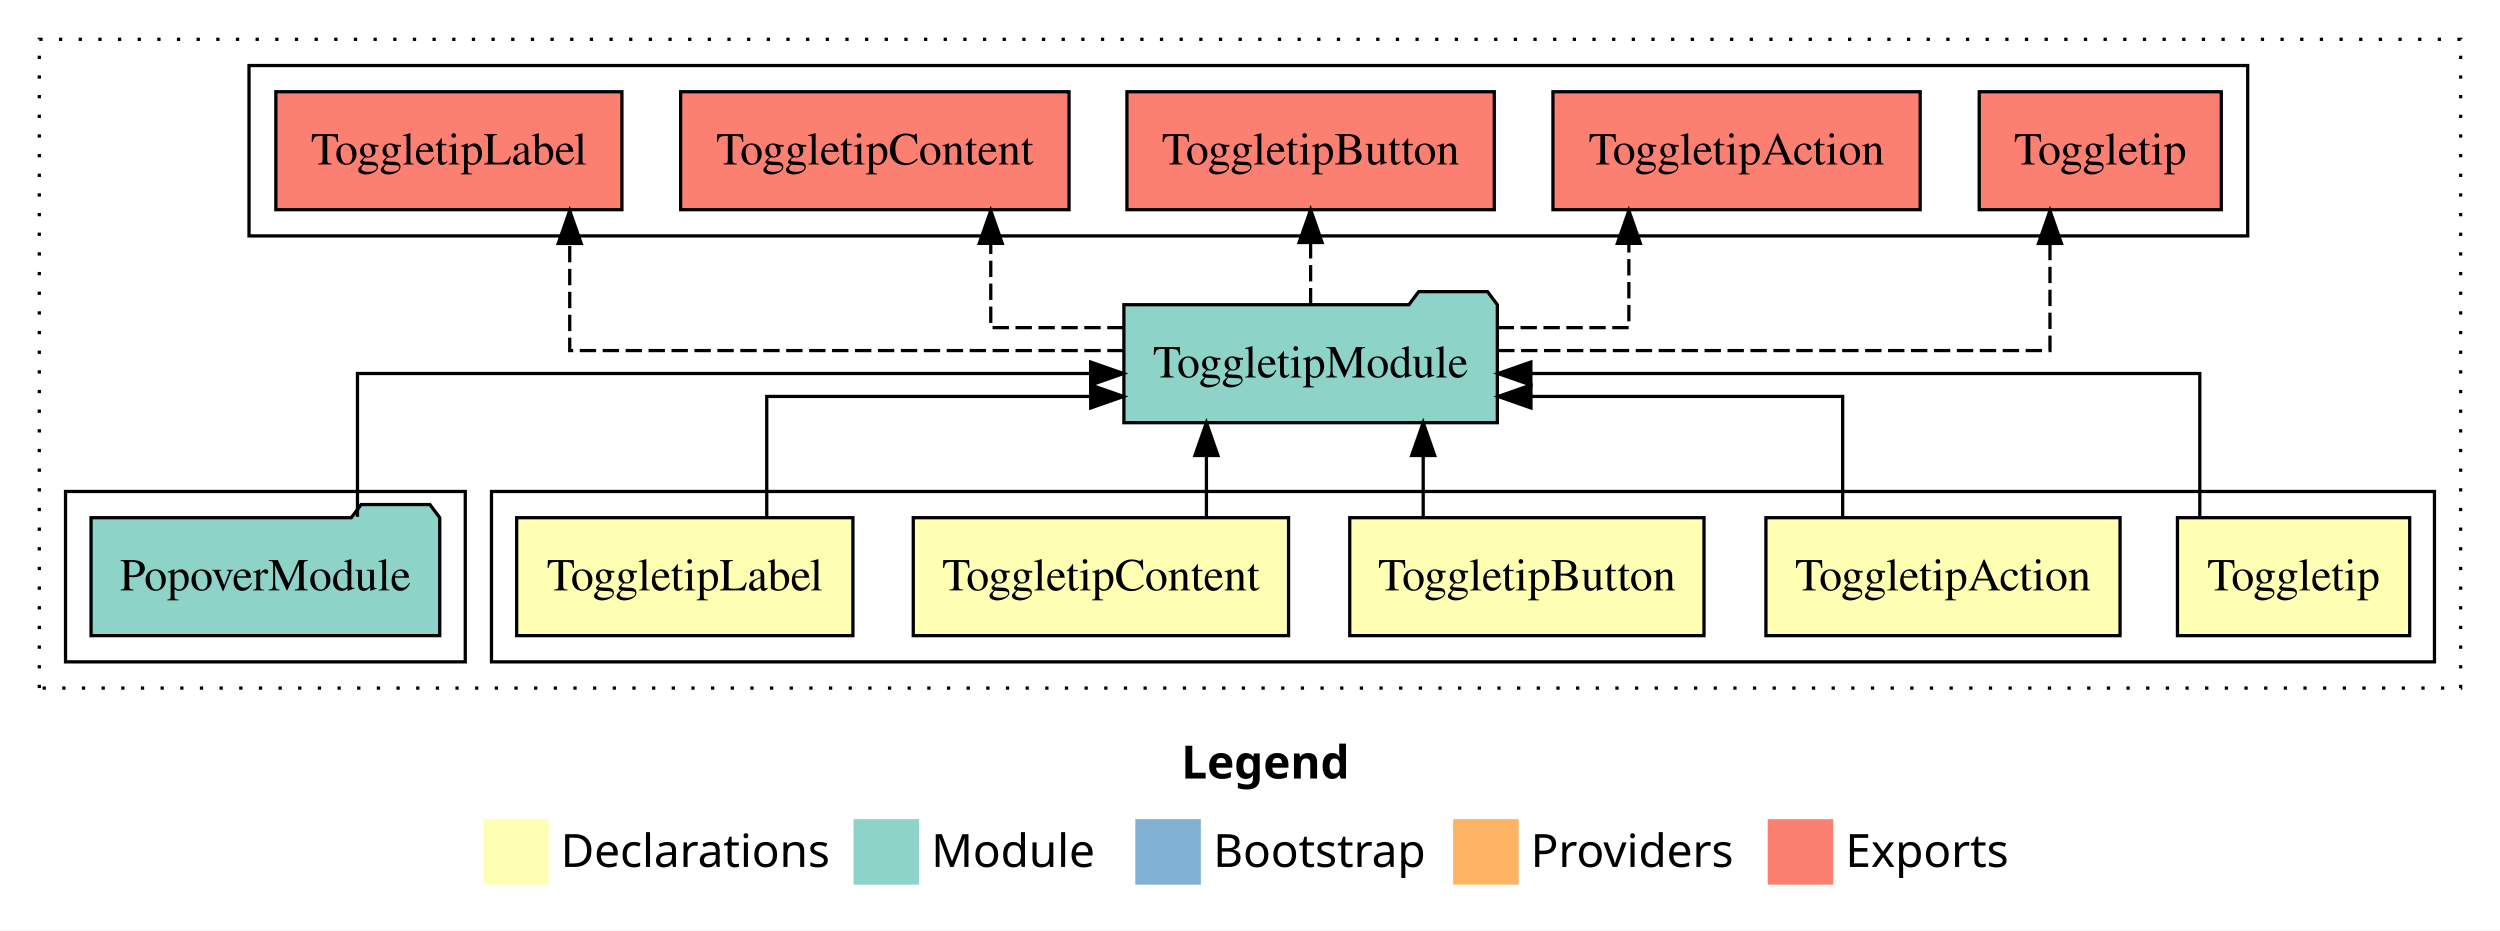
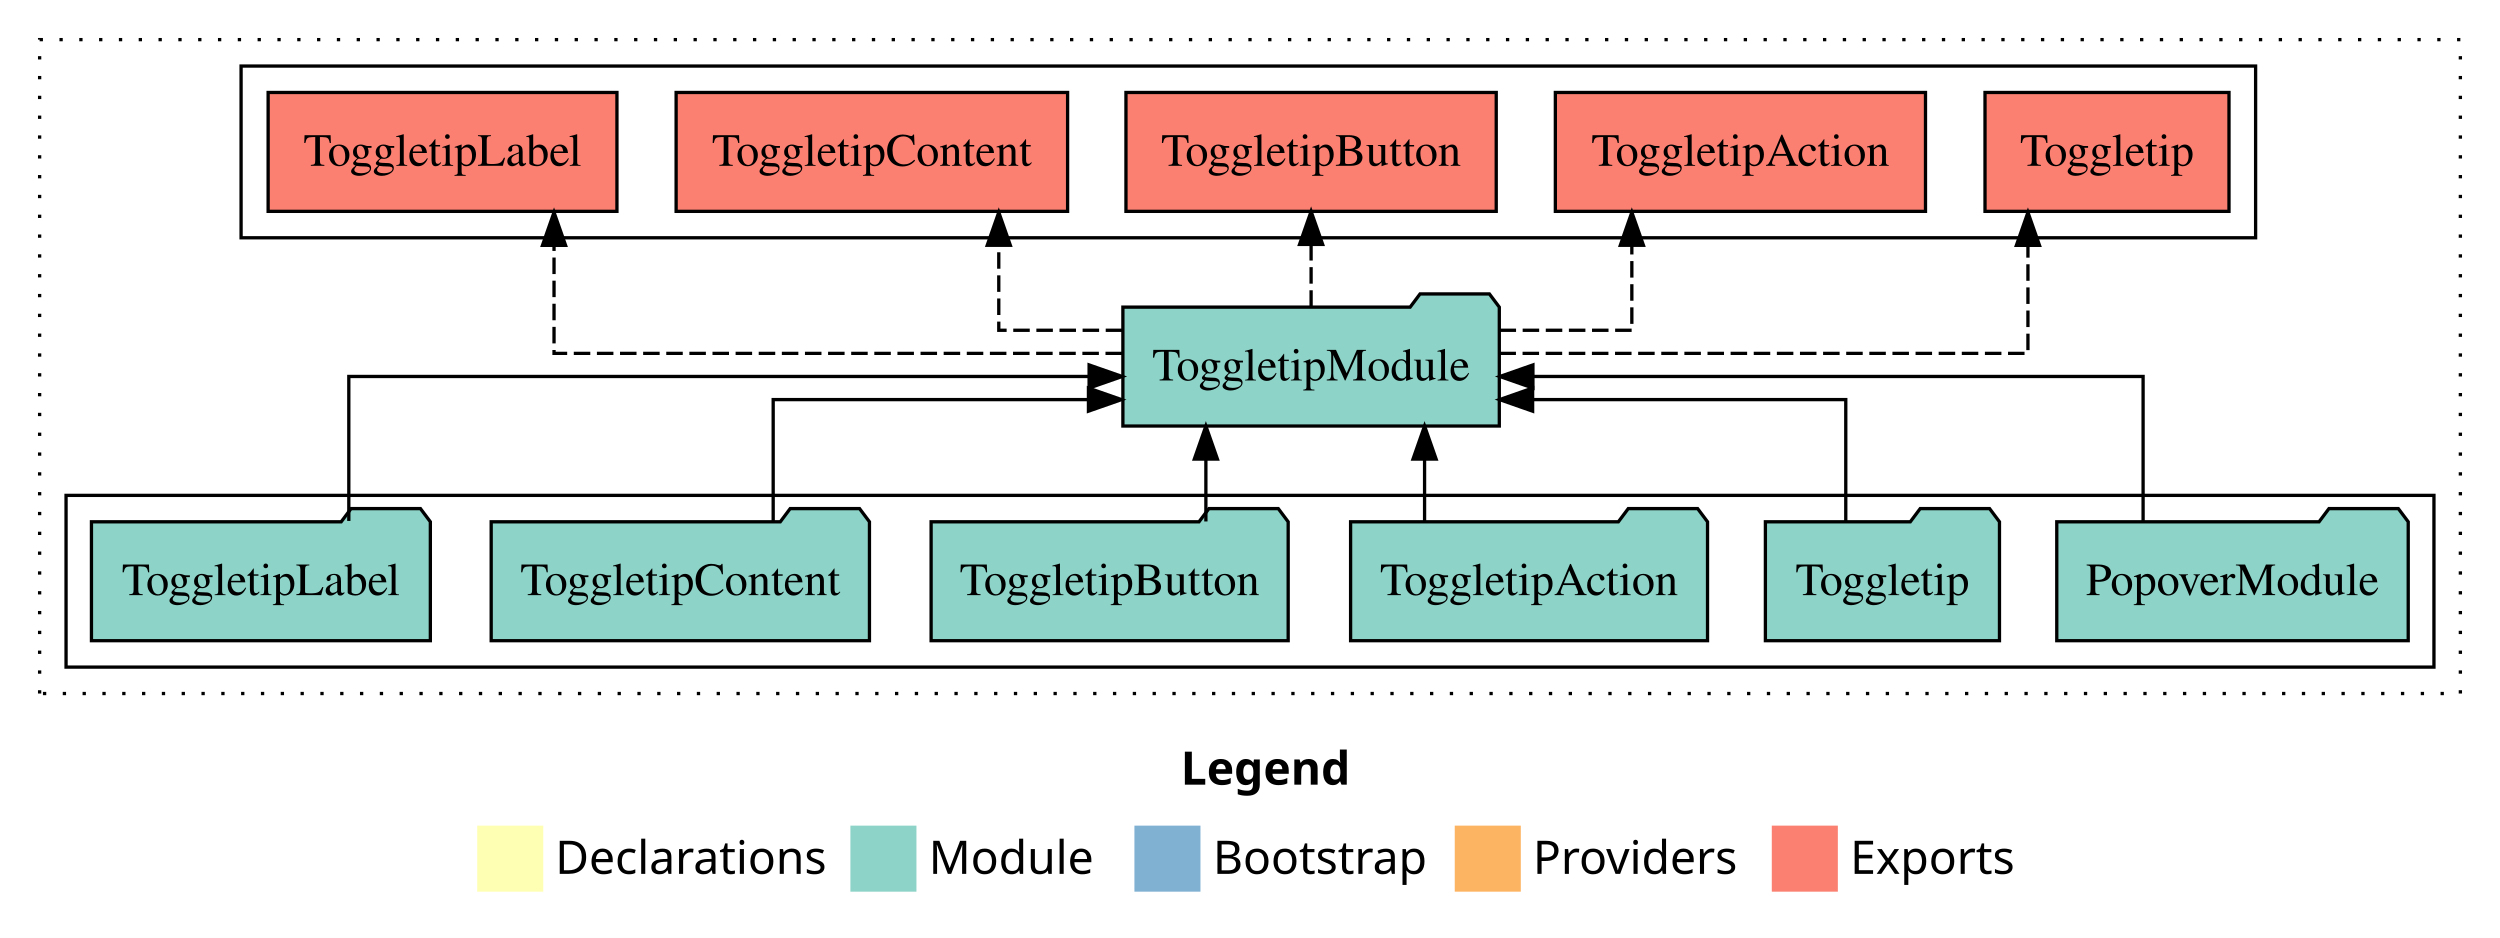
- <svg xmlns="http://www.w3.org/2000/svg" width="763pt" height="284pt" viewBox="0.00 0.00 763.00 284.00">
+ <svg xmlns="http://www.w3.org/2000/svg" width="757pt" height="284pt" viewBox="0.00 0.00 757.00 284.00">
  <g id="graph0" class="graph" transform="scale(1 1) rotate(0) translate(4 280)">
-     <polygon fill="white" stroke="transparent" points="-4,4 -4,-280 759,-280 759,4 -4,4" />
-     <text text-anchor="start" x="356.51" y="-42.4" font-family="Times-12" font-weight="bold" font-size="14.00">Legend</text>
-     <polygon fill="#ffffb3" stroke="transparent" points="143.5,-10 143.5,-30 163.5,-30 163.5,-10 143.5,-10" />
-     <text text-anchor="start" x="167.13" y="-15.4" font-family="Times-12" font-size="14.00">  Declarations</text>
-     <polygon fill="#8dd3c7" stroke="transparent" points="256.5,-10 256.5,-30 276.5,-30 276.5,-10 256.5,-10" />
-     <text text-anchor="start" x="280.23" y="-15.4" font-family="Times-12" font-size="14.00">  Module</text>
-     <polygon fill="#80b1d3" stroke="transparent" points="342.5,-10 342.5,-30 362.5,-30 362.5,-10 342.5,-10" />
-     <text text-anchor="start" x="366.28" y="-15.4" font-family="Times-12" font-size="14.00">  Bootstrap</text>
-     <polygon fill="#fdb462" stroke="transparent" points="439.5,-10 439.5,-30 459.5,-30 459.5,-10 439.5,-10" />
-     <text text-anchor="start" x="463.17" y="-15.4" font-family="Times-12" font-size="14.00">  Providers</text>
-     <polygon fill="#fb8072" stroke="transparent" points="535.5,-10 535.5,-30 555.5,-30 555.5,-10 535.5,-10" />
-     <text text-anchor="start" x="559.23" y="-15.4" font-family="Times-12" font-size="14.00">  Exports</text>
+     <polygon fill="white" stroke="transparent" points="-4,4 -4,-280 753,-280 753,4 -4,4" />
+     <text text-anchor="start" x="353.51" y="-42.4" font-family="Times-12" font-weight="bold" font-size="14.00">Legend</text>
+     <polygon fill="#ffffb3" stroke="transparent" points="140.5,-10 140.5,-30 160.5,-30 160.5,-10 140.5,-10" />
+     <text text-anchor="start" x="164.13" y="-15.4" font-family="Times-12" font-size="14.00">  Declarations</text>
+     <polygon fill="#8dd3c7" stroke="transparent" points="253.5,-10 253.5,-30 273.5,-30 273.5,-10 253.5,-10" />
+     <text text-anchor="start" x="277.23" y="-15.4" font-family="Times-12" font-size="14.00">  Module</text>
+     <polygon fill="#80b1d3" stroke="transparent" points="339.5,-10 339.5,-30 359.5,-30 359.5,-10 339.5,-10" />
+     <text text-anchor="start" x="363.28" y="-15.4" font-family="Times-12" font-size="14.00">  Bootstrap</text>
+     <polygon fill="#fdb462" stroke="transparent" points="436.5,-10 436.5,-30 456.5,-30 456.5,-10 436.5,-10" />
+     <text text-anchor="start" x="460.17" y="-15.4" font-family="Times-12" font-size="14.00">  Providers</text>
+     <polygon fill="#fb8072" stroke="transparent" points="532.5,-10 532.5,-30 552.5,-30 552.5,-10 532.5,-10" />
+     <text text-anchor="start" x="556.23" y="-15.4" font-family="Times-12" font-size="14.00">  Exports</text>
    <g id="clust1" class="cluster">
-       <polygon fill="none" stroke="black" stroke-dasharray="1,5" points="8,-70 8,-268 747,-268 747,-70 8,-70" />
+       <polygon fill="none" stroke="black" stroke-dasharray="1,5" points="8,-70 8,-268 741,-268 741,-70 8,-70" />
    </g>
-     <g id="clust2" class="cluster">
-       <polygon fill="none" stroke="black" points="146,-78 146,-130 739,-130 739,-78 146,-78" />
+     <g id="clust3" class="cluster">
+       <polygon fill="none" stroke="black" points="16,-78 16,-130 733,-130 733,-78 16,-78" />
    </g>
-     <g id="clust8" class="cluster">
-       <polygon fill="none" stroke="black" points="16,-78 16,-130 138,-130 138,-78 16,-78" />
-     </g>
-     <g id="clust9" class="cluster">
-       <polygon fill="none" stroke="black" points="72,-208 72,-260 682,-260 682,-208 72,-208" />
+     <g id="clust4" class="cluster">
+       <polygon fill="none" stroke="black" points="69,-208 69,-260 679,-260 679,-208 69,-208" />
    </g>
    <g id="node1" class="node">
-       <polygon fill="#ffffb3" stroke="black" points="731.44,-122 660.56,-122 660.56,-86 731.44,-86 731.44,-122" />
-       <text text-anchor="middle" x="696" y="-99.8" font-family="Times,serif" font-size="14.00">Toggletip</text>
+       <polygon fill="#8dd3c7" stroke="black" points="725.21,-122 722.21,-126 701.21,-126 698.21,-122 618.79,-122 618.79,-86 725.21,-86 725.21,-122" />
+       <text text-anchor="middle" x="672" y="-99.8" font-family="Times,serif" font-size="14.00">PopoverModule</text>
+     </g>
+     <g id="node7" class="node">
+       <polygon fill="#8dd3c7" stroke="black" points="449.99,-187 446.99,-191 425.99,-191 422.99,-187 336.01,-187 336.01,-151 449.99,-151 449.99,-187" />
+       <text text-anchor="middle" x="393" y="-164.8" font-family="Times,serif" font-size="14.00">ToggletipModule</text>
+     </g>
+     <g id="edge1" class="edge">
+       <path fill="none" stroke="black" d="M644.93,-122.27C644.93,-140.56 644.93,-166 644.93,-166 644.93,-166 460.17,-166 460.17,-166" />
+       <polygon fill="black" stroke="black" points="460.17,-162.5 450.17,-166 460.17,-169.5 460.17,-162.5" />
+     </g>
+     <g id="node2" class="node">
+       <polygon fill="#8dd3c7" stroke="black" points="601.44,-122 598.44,-126 577.44,-126 574.44,-122 530.56,-122 530.56,-86 601.44,-86 601.44,-122" />
+       <text text-anchor="middle" x="566" y="-99.8" font-family="Times,serif" font-size="14.00">Toggletip</text>
+     </g>
+     <g id="edge2" class="edge">
+       <path fill="none" stroke="black" d="M554.9,-122.01C554.9,-138.05 554.9,-159 554.9,-159 554.9,-159 460.08,-159 460.08,-159" />
+       <polygon fill="black" stroke="black" points="460.08,-155.5 450.08,-159 460.08,-162.5 460.08,-155.5" />
+     </g>
+     <g id="node3" class="node">
+       <polygon fill="#8dd3c7" stroke="black" points="513.04,-122 510.04,-126 489.04,-126 486.04,-122 404.96,-122 404.96,-86 513.04,-86 513.04,-122" />
+       <text text-anchor="middle" x="459" y="-99.8" font-family="Times,serif" font-size="14.00">ToggletipAction</text>
+     </g>
+     <g id="edge3" class="edge">
+       <path fill="none" stroke="black" d="M427.36,-122.11C427.36,-122.11 427.36,-140.99 427.36,-140.99" />
+       <polygon fill="black" stroke="black" points="423.86,-140.99 427.36,-150.99 430.86,-140.99 423.86,-140.99" />
+     </g>
+     <g id="node4" class="node">
+       <polygon fill="#8dd3c7" stroke="black" points="386.06,-122 383.06,-126 362.06,-126 359.06,-122 277.94,-122 277.94,-86 386.06,-86 386.06,-122" />
+       <text text-anchor="middle" x="332" y="-99.8" font-family="Times,serif" font-size="14.00">ToggletipButton</text>
+     </g>
+     <g id="edge4" class="edge">
+       <path fill="none" stroke="black" d="M361.14,-122.11C361.14,-122.11 361.14,-140.99 361.14,-140.99" />
+       <polygon fill="black" stroke="black" points="357.64,-140.99 361.14,-150.99 364.64,-140.99 357.64,-140.99" />
+     </g>
+     <g id="node5" class="node">
+       <polygon fill="#8dd3c7" stroke="black" points="259.27,-122 256.27,-126 235.27,-126 232.27,-122 144.73,-122 144.73,-86 259.27,-86 259.27,-122" />
+       <text text-anchor="middle" x="202" y="-99.8" font-family="Times,serif" font-size="14.00">ToggletipContent</text>
+     </g>
+     <g id="edge5" class="edge">
+       <path fill="none" stroke="black" d="M230.12,-122.01C230.12,-138.05 230.12,-159 230.12,-159 230.12,-159 325.58,-159 325.58,-159" />
+       <polygon fill="black" stroke="black" points="325.58,-162.5 335.58,-159 325.58,-155.5 325.58,-162.5" />
    </g>
    <g id="node6" class="node">
-       <polygon fill="#8dd3c7" stroke="black" points="452.99,-187 449.99,-191 428.99,-191 425.99,-187 339.01,-187 339.01,-151 452.99,-151 452.99,-187" />
-       <text text-anchor="middle" x="396" y="-164.8" font-family="Times,serif" font-size="14.00">ToggletipModule</text>
+       <polygon fill="#8dd3c7" stroke="black" points="126.31,-122 123.31,-126 102.31,-126 99.31,-122 23.69,-122 23.69,-86 126.31,-86 126.31,-122" />
+       <text text-anchor="middle" x="75" y="-99.8" font-family="Times,serif" font-size="14.00">ToggletipLabel</text>
    </g>
-     <g id="edge1" class="edge">
-       <path fill="none" stroke="black" d="M667.38,-122.27C667.38,-140.56 667.38,-166 667.38,-166 667.38,-166 463.22,-166 463.22,-166" />
-       <polygon fill="black" stroke="black" points="463.22,-162.5 453.22,-166 463.22,-169.5 463.22,-162.5" />
-     </g>
-     <g id="node2" class="node">
-       <polygon fill="#ffffb3" stroke="black" points="643.04,-122 534.96,-122 534.96,-86 643.04,-86 643.04,-122" />
-       <text text-anchor="middle" x="589" y="-99.8" font-family="Times,serif" font-size="14.00">ToggletipAction</text>
-     </g>
-     <g id="edge2" class="edge">
-       <path fill="none" stroke="black" d="M558.38,-122.01C558.38,-138.05 558.38,-159 558.38,-159 558.38,-159 463.25,-159 463.25,-159" />
-       <polygon fill="black" stroke="black" points="463.25,-155.5 453.25,-159 463.25,-162.5 463.25,-155.5" />
-     </g>
-     <g id="node3" class="node">
-       <polygon fill="#ffffb3" stroke="black" points="516.06,-122 407.94,-122 407.94,-86 516.06,-86 516.06,-122" />
-       <text text-anchor="middle" x="462" y="-99.8" font-family="Times,serif" font-size="14.00">ToggletipButton</text>
-     </g>
-     <g id="edge3" class="edge">
-       <path fill="none" stroke="black" d="M430.36,-122.11C430.36,-122.11 430.36,-140.99 430.36,-140.99" />
-       <polygon fill="black" stroke="black" points="426.86,-140.99 430.36,-150.99 433.86,-140.99 426.86,-140.99" />
-     </g>
-     <g id="node4" class="node">
-       <polygon fill="#ffffb3" stroke="black" points="389.27,-122 274.73,-122 274.73,-86 389.27,-86 389.27,-122" />
-       <text text-anchor="middle" x="332" y="-99.8" font-family="Times,serif" font-size="14.00">ToggletipContent</text>
-     </g>
-     <g id="edge4" class="edge">
-       <path fill="none" stroke="black" d="M364.2,-122.11C364.2,-122.11 364.2,-140.99 364.2,-140.99" />
-       <polygon fill="black" stroke="black" points="360.7,-140.99 364.2,-150.99 367.7,-140.99 360.7,-140.99" />
-     </g>
-     <g id="node5" class="node">
-       <polygon fill="#ffffb3" stroke="black" points="256.31,-122 153.69,-122 153.69,-86 256.31,-86 256.31,-122" />
-       <text text-anchor="middle" x="205" y="-99.8" font-family="Times,serif" font-size="14.00">ToggletipLabel</text>
-     </g>
-     <g id="edge5" class="edge">
-       <path fill="none" stroke="black" d="M230.01,-122.01C230.01,-138.05 230.01,-159 230.01,-159 230.01,-159 328.88,-159 328.88,-159" />
-       <polygon fill="black" stroke="black" points="328.88,-162.5 338.88,-159 328.88,-155.5 328.88,-162.5" />
+     <g id="edge6" class="edge">
+       <path fill="none" stroke="black" d="M101.62,-122.27C101.62,-140.56 101.62,-166 101.62,-166 101.62,-166 325.78,-166 325.78,-166" />
+       <polygon fill="black" stroke="black" points="325.78,-169.5 335.78,-166 325.78,-162.5 325.78,-169.5" />
    </g>
    <g id="node8" class="node">
-       <polygon fill="#fb8072" stroke="black" points="673.94,-252 600.06,-252 600.06,-216 673.94,-216 673.94,-252" />
-       <text text-anchor="middle" x="637" y="-229.8" font-family="Times,serif" font-size="14.00">Toggletip </text>
+       <polygon fill="#fb8072" stroke="black" points="670.94,-252 597.06,-252 597.06,-216 670.94,-216 670.94,-252" />
+       <text text-anchor="middle" x="634" y="-229.8" font-family="Times,serif" font-size="14.00">Toggletip </text>
    </g>
    <g id="edge7" class="edge">
-       <path fill="none" stroke="black" stroke-dasharray="5,2" d="M453.23,-173C520.08,-173 621.65,-173 621.65,-173 621.65,-173 621.65,-205.7 621.65,-205.7" />
-       <polygon fill="black" stroke="black" points="618.15,-205.7 621.65,-215.7 625.15,-205.7 618.15,-205.7" />
+       <path fill="none" stroke="black" stroke-dasharray="5,2" d="M450.03,-173C514.34,-173 610.06,-173 610.06,-173 610.06,-173 610.06,-205.7 610.06,-205.7" />
+       <polygon fill="black" stroke="black" points="606.56,-205.7 610.06,-215.7 613.56,-205.7 606.56,-205.7" />
    </g>
    <g id="node9" class="node">
-       <polygon fill="#fb8072" stroke="black" points="582.04,-252 469.96,-252 469.96,-216 582.04,-216 582.04,-252" />
-       <text text-anchor="middle" x="526" y="-229.8" font-family="Times,serif" font-size="14.00">ToggletipAction </text>
+       <polygon fill="#fb8072" stroke="black" points="579.04,-252 466.96,-252 466.96,-216 579.04,-216 579.04,-252" />
+       <text text-anchor="middle" x="523" y="-229.8" font-family="Times,serif" font-size="14.00">ToggletipAction </text>
    </g>
    <g id="edge8" class="edge">
-       <path fill="none" stroke="black" stroke-dasharray="5,2" d="M453.06,-180C474.2,-180 493.13,-180 493.13,-180 493.13,-180 493.13,-205.72 493.13,-205.72" />
-       <polygon fill="black" stroke="black" points="489.63,-205.72 493.13,-215.72 496.63,-205.72 489.63,-205.72" />
+       <path fill="none" stroke="black" stroke-dasharray="5,2" d="M450.06,-180C471.2,-180 490.12,-180 490.12,-180 490.12,-180 490.12,-205.72 490.12,-205.72" />
+       <polygon fill="black" stroke="black" points="486.63,-205.72 490.12,-215.72 493.63,-205.72 486.63,-205.72" />
    </g>
    <g id="node10" class="node">
-       <polygon fill="#fb8072" stroke="black" points="452.06,-252 339.94,-252 339.94,-216 452.06,-216 452.06,-252" />
-       <text text-anchor="middle" x="396" y="-229.8" font-family="Times,serif" font-size="14.00">ToggletipButton </text>
+       <polygon fill="#fb8072" stroke="black" points="449.06,-252 336.94,-252 336.94,-216 449.06,-216 449.06,-252" />
+       <text text-anchor="middle" x="393" y="-229.8" font-family="Times,serif" font-size="14.00">ToggletipButton </text>
    </g>
    <g id="edge9" class="edge">
-       <path fill="none" stroke="black" stroke-dasharray="5,2" d="M396,-187.11C396,-187.11 396,-205.99 396,-205.99" />
-       <polygon fill="black" stroke="black" points="392.5,-205.99 396,-215.99 399.5,-205.99 392.5,-205.99" />
+       <path fill="none" stroke="black" stroke-dasharray="5,2" d="M393,-187.11C393,-187.11 393,-205.99 393,-205.99" />
+       <polygon fill="black" stroke="black" points="389.5,-205.99 393,-215.99 396.5,-205.99 389.5,-205.99" />
    </g>
    <g id="node11" class="node">
-       <polygon fill="#fb8072" stroke="black" points="322.27,-252 203.73,-252 203.73,-216 322.27,-216 322.27,-252" />
-       <text text-anchor="middle" x="263" y="-229.8" font-family="Times,serif" font-size="14.00">ToggletipContent </text>
+       <polygon fill="#fb8072" stroke="black" points="319.27,-252 200.73,-252 200.73,-216 319.27,-216 319.27,-252" />
+       <text text-anchor="middle" x="260" y="-229.8" font-family="Times,serif" font-size="14.00">ToggletipContent </text>
    </g>
    <g id="edge10" class="edge">
-       <path fill="none" stroke="black" stroke-dasharray="5,2" d="M338.93,-180C317.56,-180 298.38,-180 298.38,-180 298.38,-180 298.38,-205.72 298.38,-205.72" />
-       <polygon fill="black" stroke="black" points="294.88,-205.72 298.38,-215.72 301.88,-205.72 294.88,-205.72" />
+       <path fill="none" stroke="black" stroke-dasharray="5,2" d="M335.81,-180C315.89,-180 298.43,-180 298.43,-180 298.43,-180 298.43,-205.72 298.43,-205.72" />
+       <polygon fill="black" stroke="black" points="294.93,-205.72 298.43,-215.72 301.93,-205.72 294.93,-205.72" />
    </g>
    <g id="node12" class="node">
-       <polygon fill="#fb8072" stroke="black" points="185.81,-252 80.19,-252 80.19,-216 185.81,-216 185.81,-252" />
-       <text text-anchor="middle" x="133" y="-229.8" font-family="Times,serif" font-size="14.00">ToggletipLabel </text>
+       <polygon fill="#fb8072" stroke="black" points="182.81,-252 77.19,-252 77.19,-216 182.81,-216 182.81,-252" />
+       <text text-anchor="middle" x="130" y="-229.8" font-family="Times,serif" font-size="14.00">ToggletipLabel </text>
    </g>
    <g id="edge11" class="edge">
-       <path fill="none" stroke="black" stroke-dasharray="5,2" d="M338.94,-173C271.95,-173 169.88,-173 169.88,-173 169.88,-173 169.88,-205.7 169.88,-205.7" />
-       <polygon fill="black" stroke="black" points="166.38,-205.7 169.88,-215.7 173.38,-205.7 166.38,-205.7" />
-     </g>
-     <g id="node7" class="node">
-       <polygon fill="#8dd3c7" stroke="black" points="130.21,-122 127.21,-126 106.21,-126 103.21,-122 23.79,-122 23.79,-86 130.21,-86 130.21,-122" />
-       <text text-anchor="middle" x="77" y="-99.8" font-family="Times,serif" font-size="14.00">PopoverModule</text>
-     </g>
-     <g id="edge6" class="edge">
-       <path fill="none" stroke="black" d="M105.1,-122.27C105.1,-140.56 105.1,-166 105.1,-166 105.1,-166 328.87,-166 328.87,-166" />
-       <polygon fill="black" stroke="black" points="328.87,-169.5 338.87,-166 328.87,-162.5 328.87,-169.5" />
+       <path fill="none" stroke="black" stroke-dasharray="5,2" d="M335.74,-173C267.85,-173 163.76,-173 163.76,-173 163.76,-173 163.76,-205.7 163.76,-205.7" />
+       <polygon fill="black" stroke="black" points="160.26,-205.7 163.76,-215.7 167.26,-205.7 160.26,-205.7" />
    </g>
  </g>
</svg>
